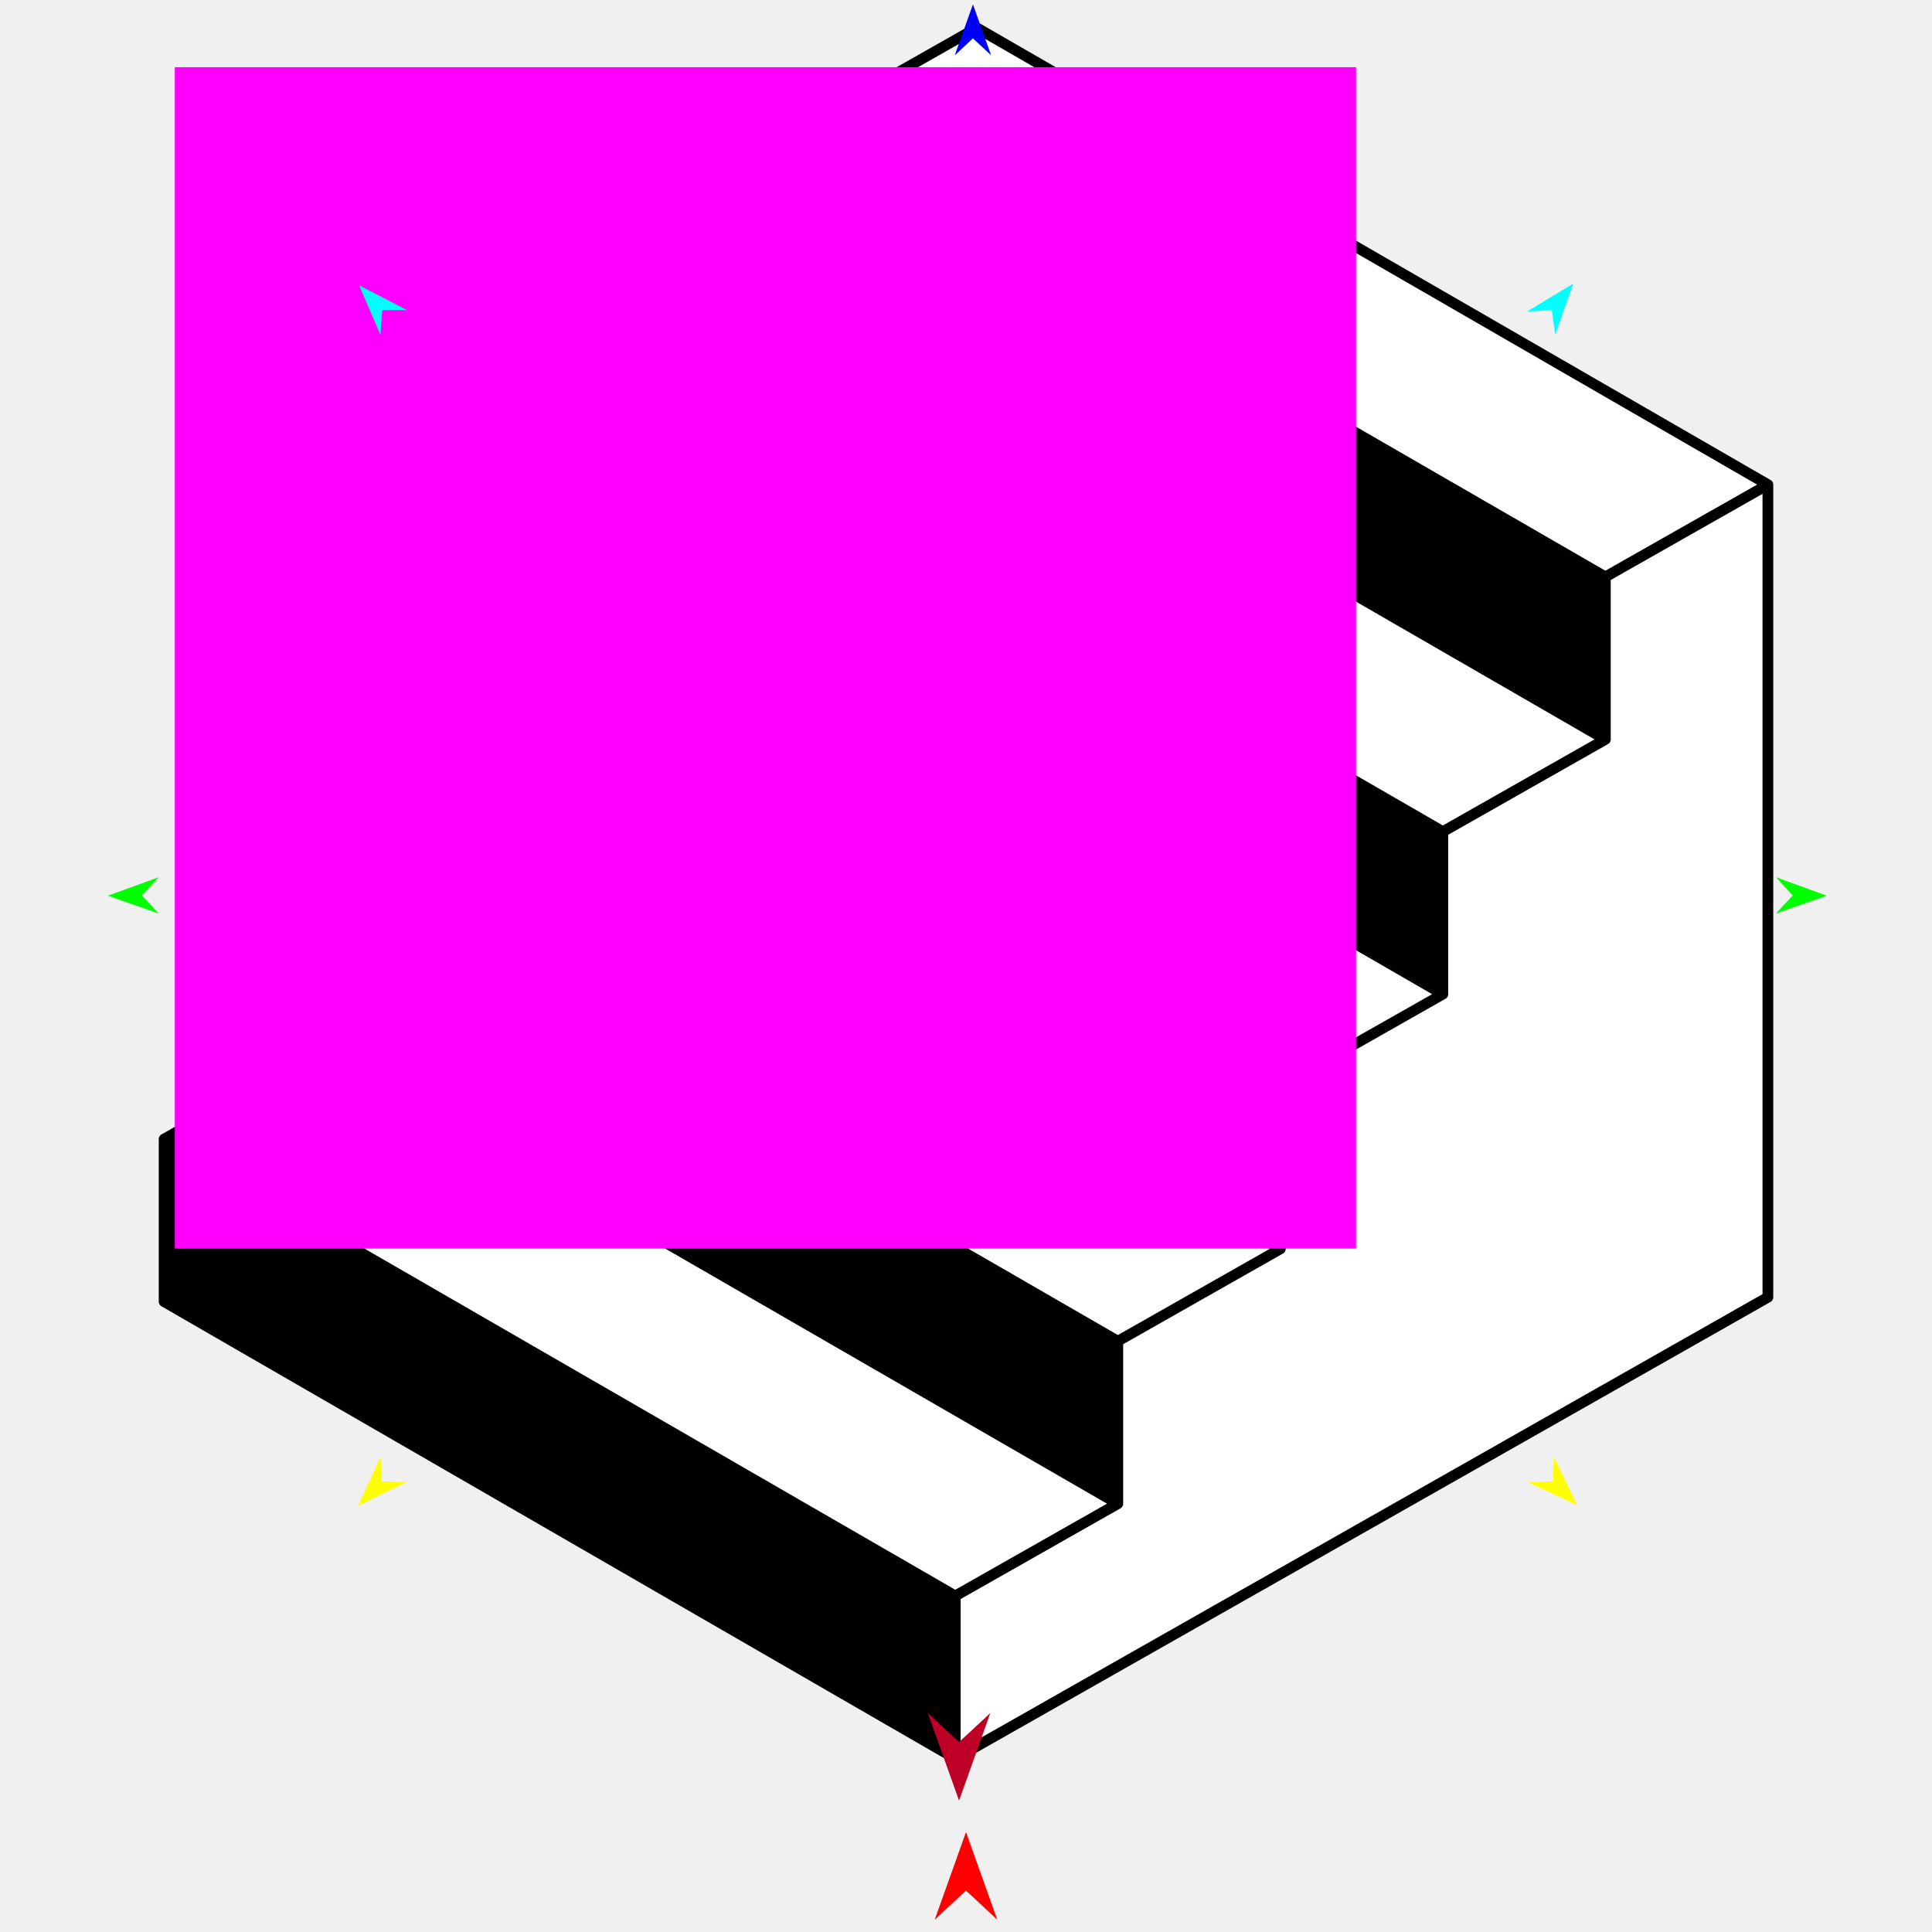
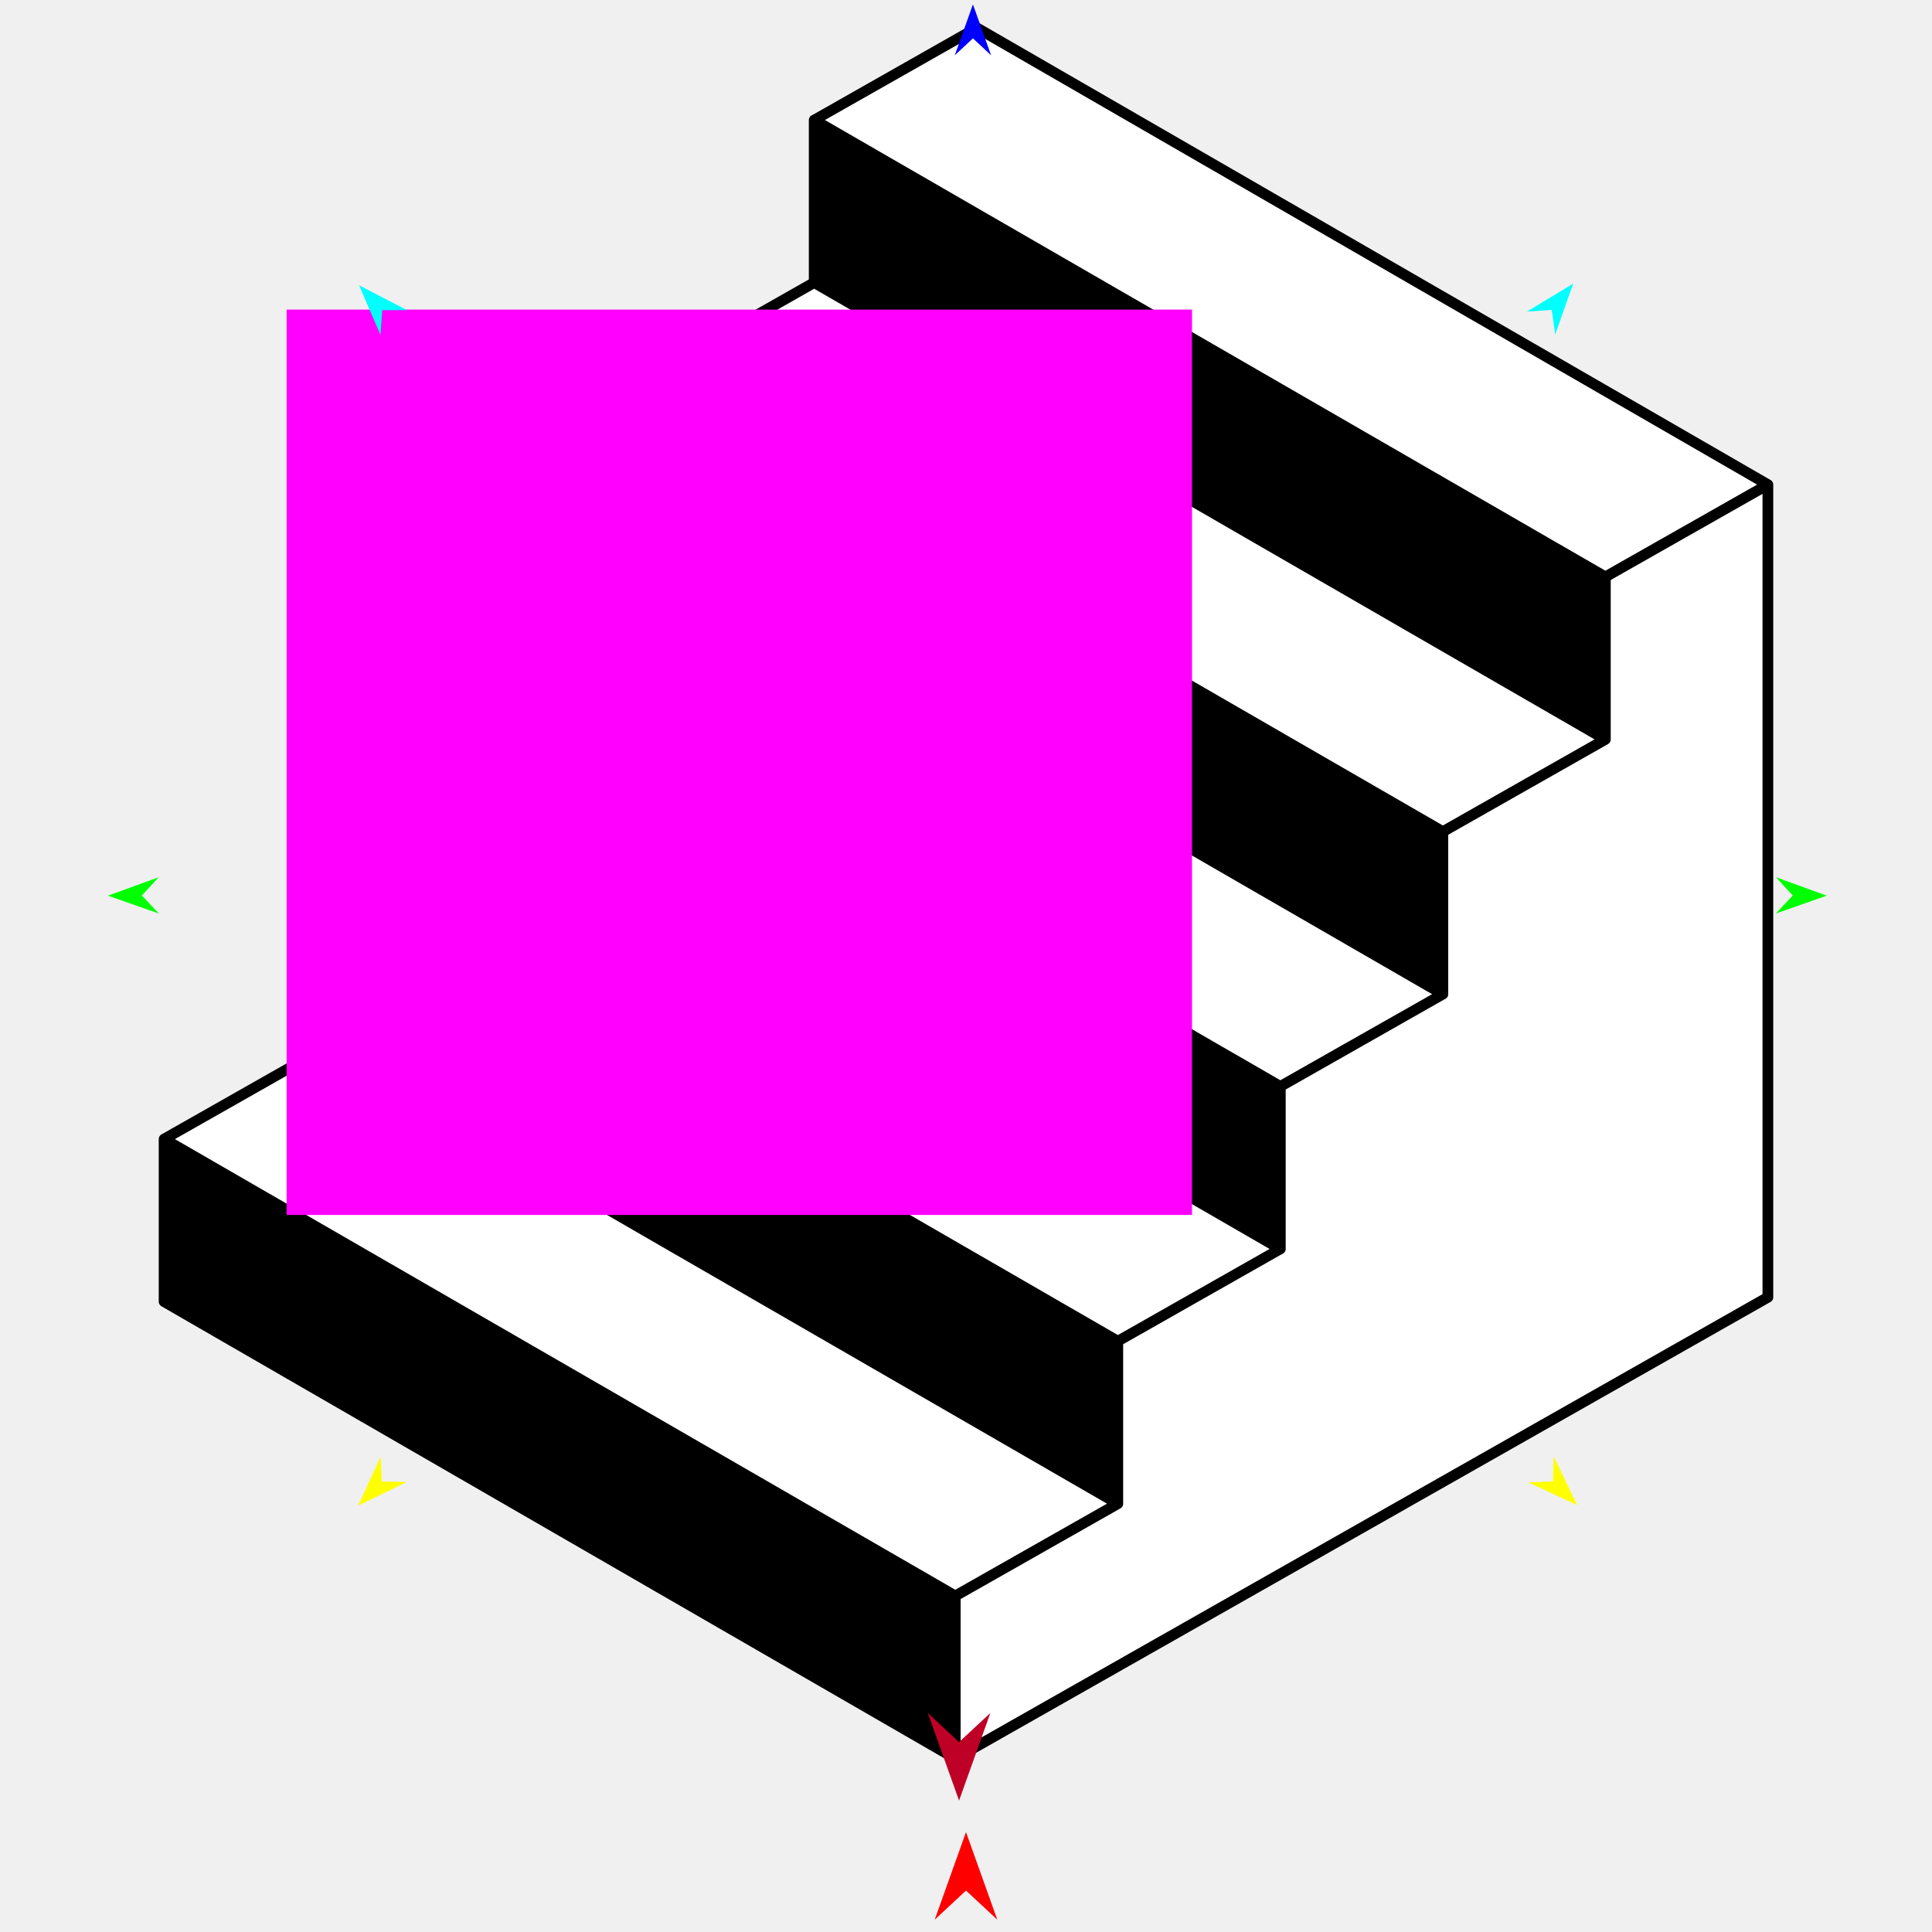
<svg xmlns="http://www.w3.org/2000/svg" version="1.1" id="Frame_0" width="720px" height="720px">
  <g id="stairs">
    <g id="stairs">
      <path fill="#ffffff" fill-rule="evenodd" stroke="none" d="M 658.839 180.615 C 658.809 180.598 364.029 10.378 363.999 10.361 C 363.993 10.364 303.437 44.733 303.431 44.736 C 303.431 44.742 303.431 105.297 303.431 105.303 C 303.425 105.307 242.869 139.675 242.863 139.679 C 242.863 139.685 242.863 200.240 242.863 200.246 C 242.857 200.249 182.302 234.617 182.296 234.620 C 182.296 234.626 182.296 295.182 182.296 295.188 C 182.290 295.192 121.734 329.559 121.728 329.563 C 121.728 329.569 121.728 390.125 121.728 390.131 C 121.722 390.134 61.167 424.501 61.161 424.504 C 61.161 424.510 61.161 485.066 61.161 485.072 C 61.191 485.089 355.971 655.310 356.001 655.327 C 356.031 655.310 658.808 483.471 658.839 483.453 C 658.839 483.423 658.839 180.646 658.839 180.615 Z" />
      <path fill="none" stroke="#000000" stroke-width="4" stroke-linejoin="round" d="M 61.161 424.504 C 159.441 481.256 257.721 538.007 356.001 594.759 C 356.001 594.765 356.001 655.321 356.001 655.327 C 356.031 655.310 557.893 540.745 658.839 483.453 C 658.839 382.508 658.839 180.646 658.839 180.615 C 658.833 180.619 598.277 214.987 598.271 214.991 C 499.991 158.239 401.711 101.488 303.431 44.736 C 303.431 44.742 303.431 105.297 303.431 105.303 C 401.711 162.055 499.991 218.806 598.271 275.558 C 598.265 275.561 537.710 309.929 537.704 309.932 C 439.424 253.181 341.143 196.430 242.863 139.679 C 242.863 139.685 242.863 200.240 242.863 200.246 C 341.143 256.997 439.424 313.748 537.704 370.499 C 537.698 370.503 477.142 404.872 477.136 404.875 C 378.856 348.124 280.576 291.372 182.296 234.620 C 182.296 234.626 182.296 295.182 182.296 295.188 C 280.576 351.940 378.856 408.692 477.136 465.443 C 477.130 465.447 416.575 499.814 416.569 499.818 C 318.289 443.066 220.008 386.314 121.728 329.563 C 121.728 329.569 121.728 390.125 121.728 390.131 C 220.008 446.882 318.289 503.634 416.569 560.386 C 416.563 560.389 356.007 594.756 356.001 594.759 M 61.161 424.504 C 61.167 424.501 121.722 390.134 121.728 390.131 C 121.722 390.134 61.167 424.501 61.161 424.504 C 61.161 424.510 61.161 485.066 61.161 485.072 C 61.191 485.089 355.971 655.310 356.001 655.327 C 356.031 655.310 658.808 483.471 658.839 483.453 C 658.839 483.423 658.839 180.646 658.839 180.615 C 658.809 180.598 364.029 10.378 363.999 10.361 C 363.993 10.364 303.437 44.733 303.431 44.736 C 303.431 44.742 303.431 105.297 303.431 105.303 C 303.425 105.307 242.869 139.675 242.863 139.679 C 242.863 139.685 242.863 200.240 242.863 200.246 C 242.857 200.249 182.302 234.617 182.296 234.620 C 182.296 234.626 182.296 295.182 182.296 295.188 C 182.290 295.192 121.734 329.559 121.728 329.563 C 121.728 329.569 121.728 390.125 121.728 390.131 M 416.569 560.386 C 416.569 560.380 416.569 499.824 416.569 499.818 M 477.136 465.443 C 477.136 465.437 477.136 404.881 477.136 404.875 M 537.704 370.499 C 537.704 370.493 537.704 309.938 537.704 309.932 M 598.271 275.558 C 598.271 275.552 598.271 214.997 598.271 214.991 M 182.296 295.188 C 182.290 295.192 121.734 329.559 121.728 329.563 M 242.863 200.246 C 242.857 200.249 182.302 234.617 182.296 234.620 M 303.431 105.303 C 303.425 105.307 242.869 139.675 242.863 139.679 " />
      <path fill="#000000" fill-rule="evenodd" stroke="none" d="M 598.525 276.052 C 598.525 276.046 598.525 215.491 598.525 215.485 C 598.496 215.468 303.715 45.247 303.686 45.230 C 303.686 45.236 303.686 105.791 303.686 105.797 C 303.715 105.814 598.496 276.035 598.525 276.052 Z" />
      <path fill="#000000" fill-rule="evenodd" stroke="none" d="M 537.666 370.620 C 537.666 370.614 537.666 310.059 537.666 310.053 C 537.636 310.036 242.855 139.815 242.826 139.798 C 242.826 139.804 242.826 200.359 242.826 200.365 C 242.855 200.382 537.636 370.603 537.666 370.620 Z" />
      <path fill="#000000" fill-rule="evenodd" stroke="none" d="M 477.030 465.906 C 477.030 465.900 477.030 405.346 477.030 405.339 C 477.001 405.322 182.220 235.102 182.190 235.085 C 182.190 235.091 182.190 295.646 182.190 295.652 C 182.220 295.669 477.001 465.889 477.030 465.906 Z" />
      <path fill="#000000" fill-rule="evenodd" stroke="none" d="M 416.410 560.729 C 416.410 560.723 416.410 500.168 416.410 500.162 C 416.380 500.145 121.600 329.924 121.570 329.907 C 121.570 329.913 121.570 390.468 121.570 390.474 C 121.600 390.491 416.380 560.712 416.410 560.729 Z" />
      <path fill="#000000" fill-rule="evenodd" stroke="none" d="M 356.283 655.776 C 356.283 655.770 356.283 595.215 356.283 595.209 C 356.254 595.192 61.473 424.971 61.444 424.954 C 61.444 424.960 61.444 485.515 61.444 485.521 C 61.473 485.538 356.254 655.759 356.283 655.776 Z" />
    </g>
    <g id="specs_2">
-       <path fill="#ff00ff" fill-rule="evenodd" stroke="none" d="M 65.137 465.275 C 65.182 465.275 505.326 465.275 505.370 465.275 C 505.370 465.231 505.370 25.086 505.370 25.042 C 505.326 25.042 65.182 25.042 65.137 25.042 C 65.137 25.086 65.137 465.231 65.137 465.275 Z" />
+       <path fill="#ff00ff" fill-rule="evenodd" stroke="none" d="M 106.822 452.782 C 106.855 452.782 444.191 452.782 444.225 452.782 C 444.225 452.748 444.225 115.412 444.225 115.378 C 444.191 115.378 106.855 115.378 106.822 115.378 C 106.822 115.412 106.822 452.748 106.822 452.782 Z" />
      <path fill="#ff0000" fill-rule="evenodd" stroke="none" d="M 360.000 682.768 C 360.001 682.771 371.655 715.404 371.657 715.407 C 371.655 715.406 360.001 704.562 360.000 704.561 C 359.999 704.562 348.345 715.406 348.343 715.407 C 348.345 715.404 359.999 682.771 360.000 682.768 Z" />
      <path fill="#0000ff" fill-rule="evenodd" stroke="none" d="M 362.586 1.639 C 362.587 1.641 369.357 20.597 369.357 20.599 C 369.357 20.598 362.587 14.299 362.586 14.299 C 362.586 14.299 355.816 20.598 355.815 20.599 C 355.816 20.597 362.586 1.641 362.586 1.639 Z" />
      <path fill="#00ff00" fill-rule="evenodd" stroke="none" d="M 40.217 333.786 C 40.219 333.785 59.140 326.919 59.142 326.919 C 59.142 326.919 52.877 333.721 52.877 333.722 C 52.877 333.722 59.210 340.460 59.211 340.461 C 59.209 340.460 40.219 333.786 40.217 333.786 Z" />
      <path fill="#ffff00" fill-rule="evenodd" stroke="none" d="M 133.452 561.141 C 133.453 561.139 141.855 542.848 141.855 542.846 C 141.855 542.847 142.298 552.083 142.298 552.084 C 142.299 552.084 151.543 552.308 151.544 552.308 C 151.542 552.309 133.454 561.140 133.452 561.141 Z" />
      <path fill="#ffff00" fill-rule="evenodd" stroke="none" d="M 587.790 560.917 C 587.789 560.915 579.023 542.796 579.022 542.794 C 579.022 542.795 578.765 552.039 578.765 552.039 C 578.764 552.039 569.526 552.449 569.525 552.449 C 569.527 552.450 587.788 560.916 587.790 560.917 Z" />
      <path fill="#00ff00" fill-rule="evenodd" stroke="none" d="M 680.763 333.786 C 680.762 333.785 661.840 326.919 661.838 326.919 C 661.839 326.919 668.103 333.721 668.104 333.722 C 668.103 333.722 661.771 340.460 661.770 340.461 C 661.772 340.460 680.762 333.786 680.763 333.786 Z" />
      <path fill="#00ffff" fill-rule="evenodd" stroke="none" d="M 586.291 105.688 C 586.290 105.690 579.570 124.663 579.570 124.665 C 579.570 124.664 578.297 115.505 578.297 115.504 C 578.296 115.504 569.069 116.113 569.068 116.114 C 569.070 116.112 586.289 105.689 586.291 105.688 Z" />
      <path fill="#00ffff" fill-rule="evenodd" stroke="none" d="M 133.814 106.317 C 133.815 106.318 141.785 124.802 141.785 124.804 C 141.786 124.803 142.444 115.579 142.444 115.578 C 142.445 115.578 151.692 115.571 151.693 115.571 C 151.691 115.570 133.816 106.317 133.814 106.317 Z" />
      <path fill="#be0027" fill-rule="evenodd" stroke="none" d="M 357.414 671.029 C 357.415 671.025 369.069 638.393 369.070 638.389 C 369.069 638.390 357.415 649.234 357.414 649.235 C 357.413 649.234 345.758 638.390 345.757 638.389 C 345.758 638.393 357.413 671.025 357.414 671.029 Z" />
    </g>
  </g>
</svg>
